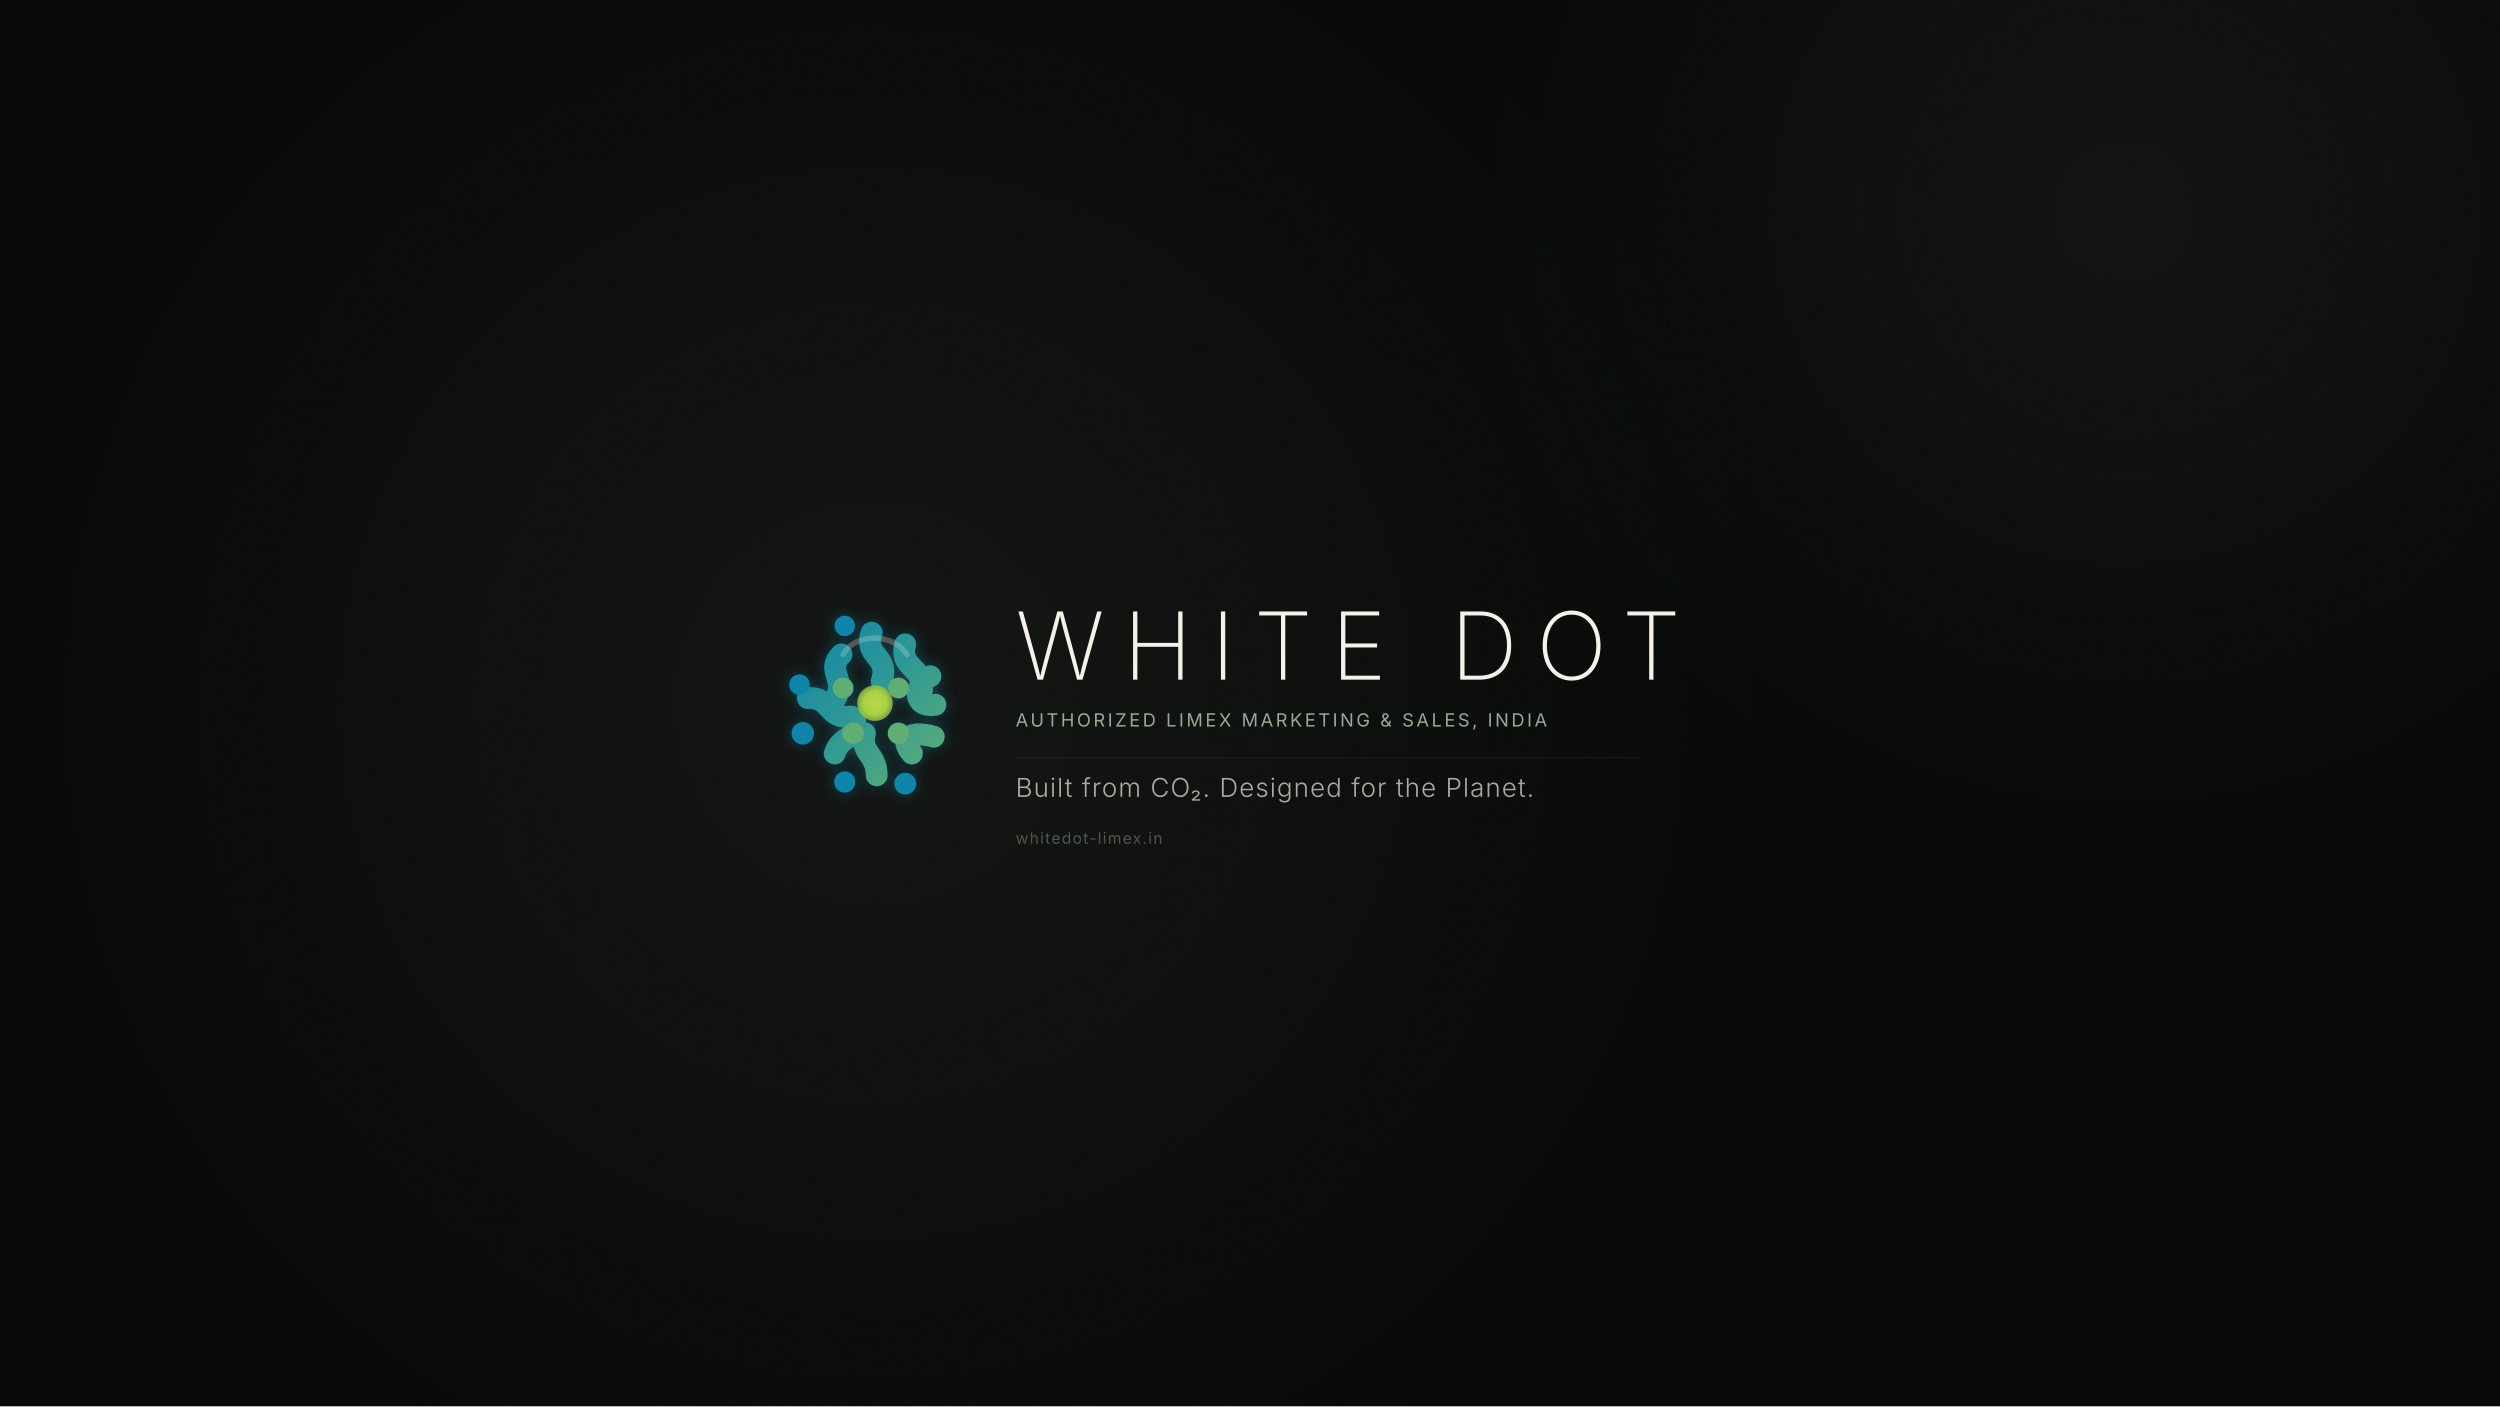
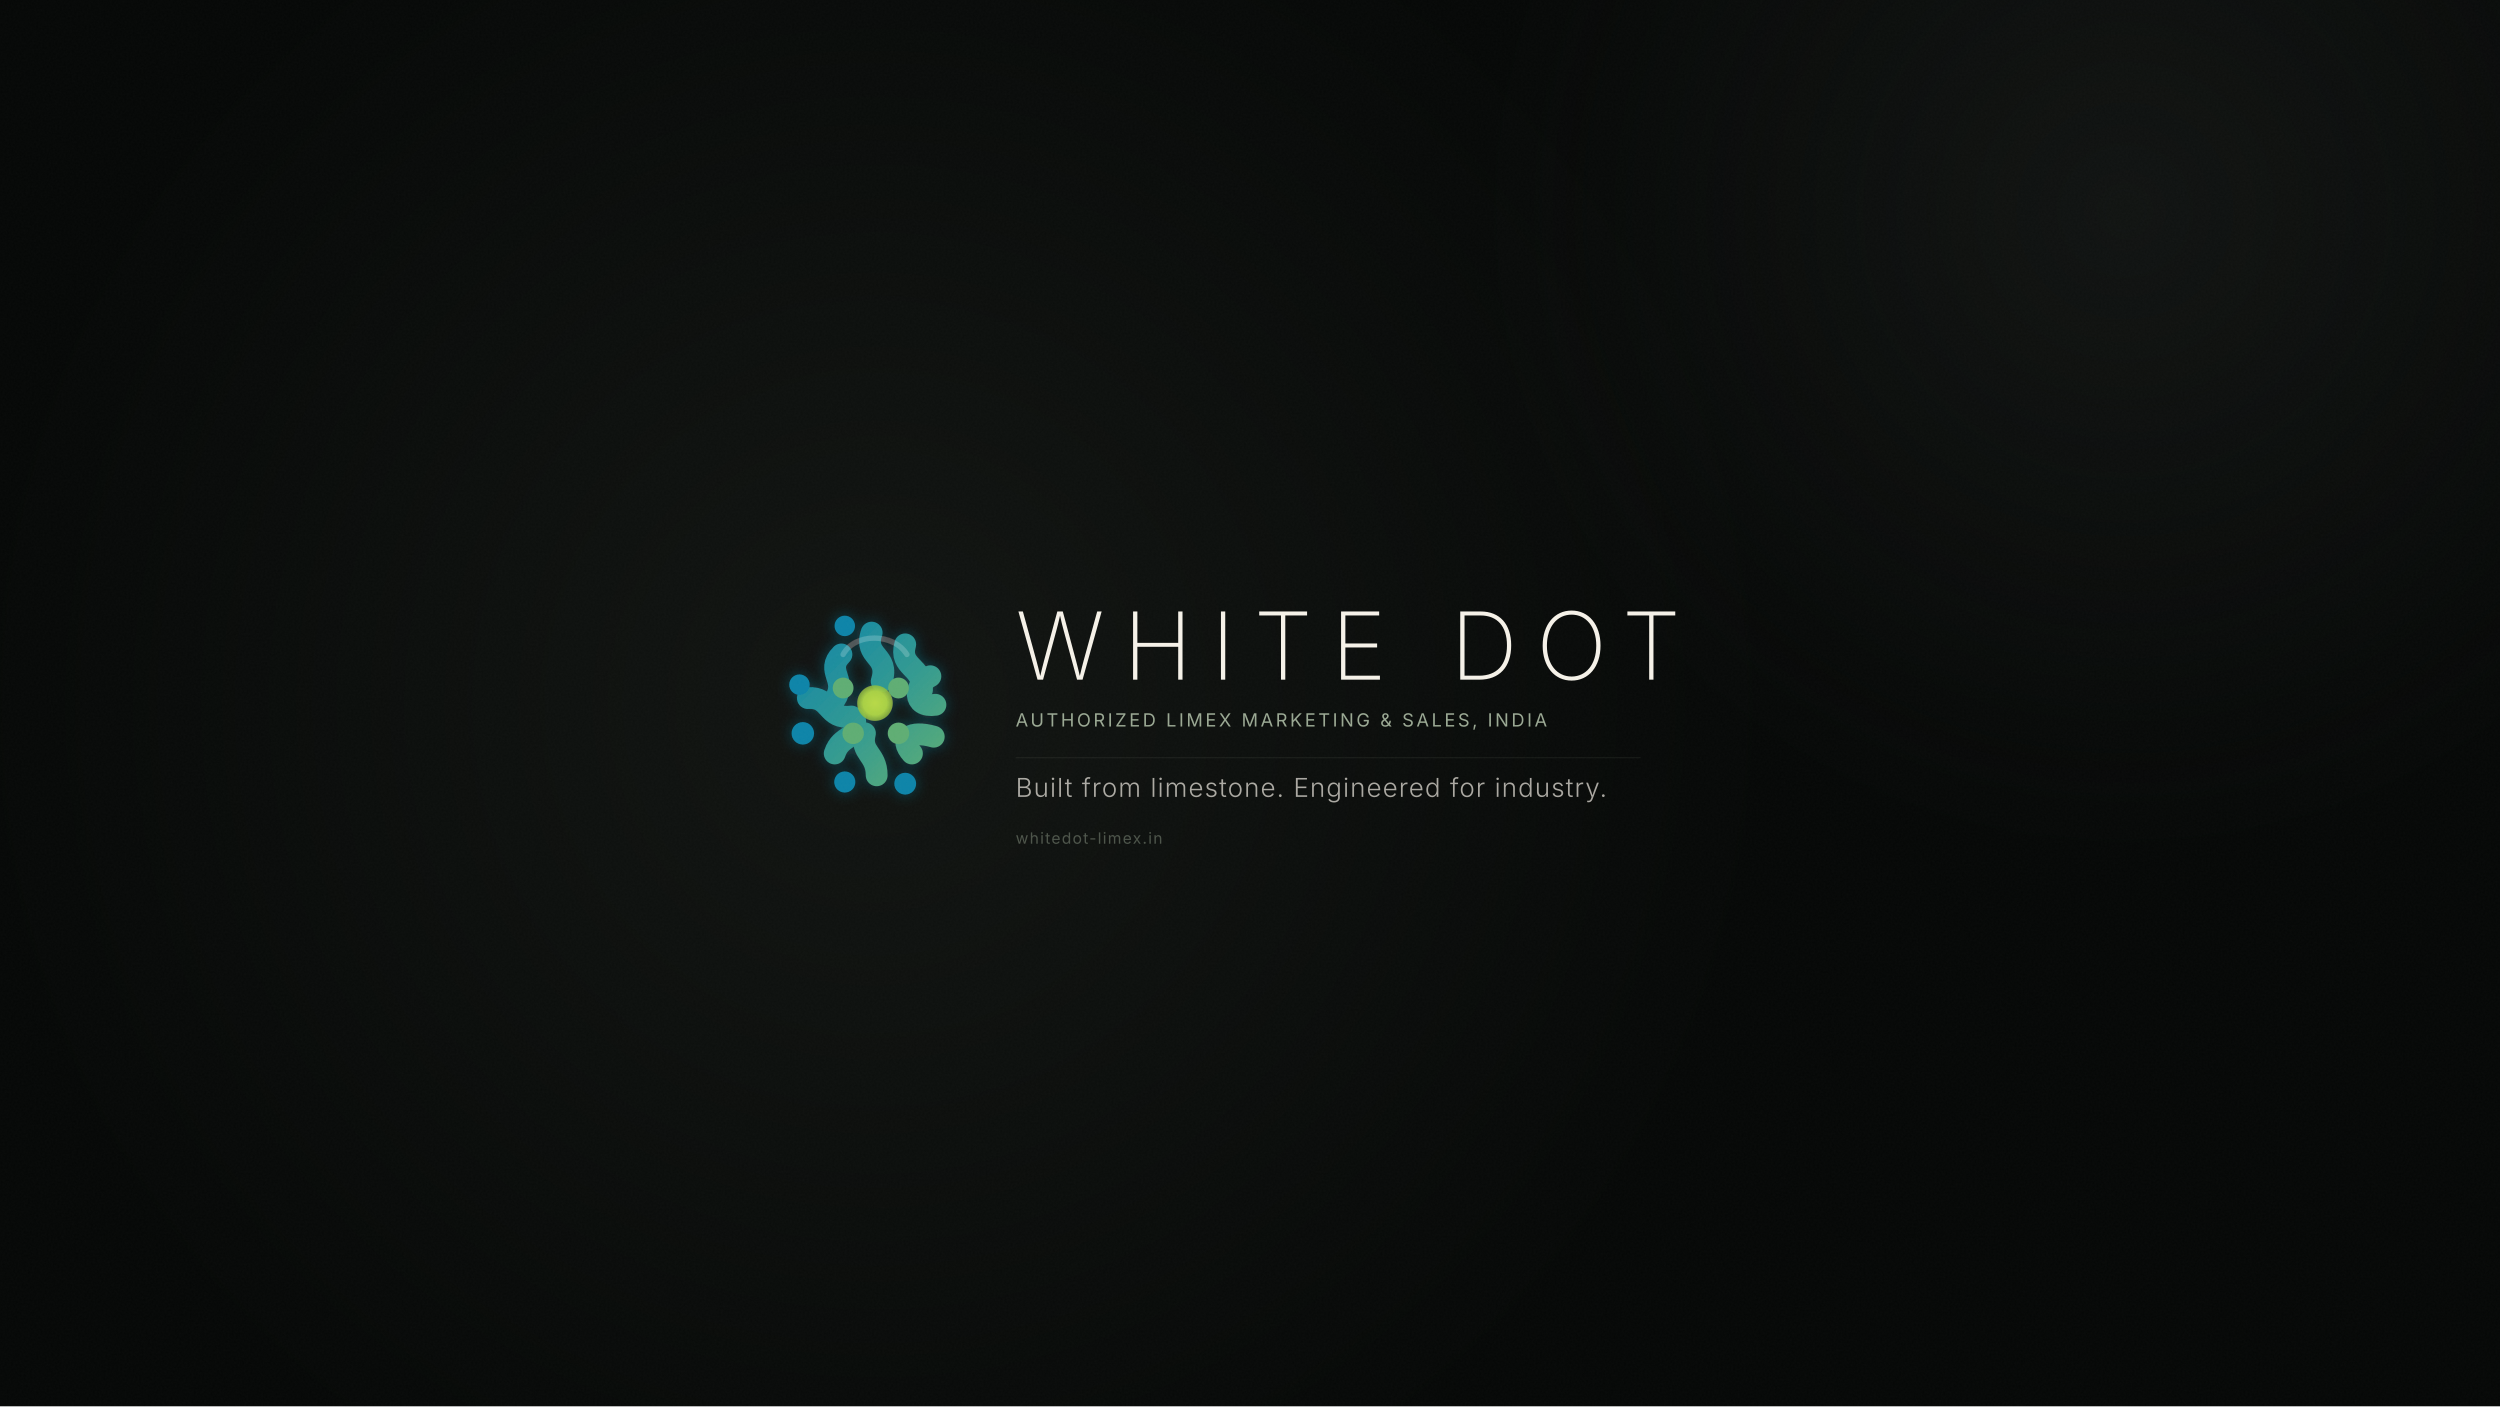
<svg xmlns="http://www.w3.org/2000/svg" width="1920" height="1080" viewBox="0 0 1920 1080">
  <defs>
    <radialGradient id="glowH" gradientUnits="userSpaceOnUse" cx="672" cy="540" r="700">
      <stop offset="0%" stop-color="#9aa893" stop-opacity="0.08" />
      <stop offset="100%" stop-color="#9aa893" stop-opacity="0" />
    </radialGradient>
    <radialGradient id="cornerH" gradientUnits="userSpaceOnUse" cx="1632" cy="162" r="500">
      <stop offset="0%" stop-color="#181b19" stop-opacity="0.6" />
      <stop offset="100%" stop-color="#181b19" stop-opacity="0" />
    </radialGradient>
    <filter id="grainH" x="0" y="0" width="100%" height="100%">
      <feTurbulence type="fractalNoise" baseFrequency="0.62" numOctaves="4" stitchTiles="stitch" result="n" />
      <feColorMatrix in="n" type="matrix" values="0 0 0 0 0.96  0 0 0 0 0.95  0 0 0 0 0.91  0 0 0 0.55 0" />
    </filter>
    <linearGradient id="wdTeal" x1="18" y1="20" x2="106" y2="108" gradientUnits="userSpaceOnUse">
      <stop stop-color="#0E84A8" />
      <stop offset="0.55" stop-color="#339A90" />
      <stop offset="1" stop-color="#5EAD73" />
    </linearGradient>
    <radialGradient id="wdLime" cx="50%" cy="50%" r="54%">
      <stop stop-color="#B7D946" />
      <stop offset="0.62" stop-color="#A8CF45" />
      <stop offset="1" stop-color="#8DBA35" stop-opacity="0.74" />
    </radialGradient>
    <filter id="wdDepth" x="-24%" y="-24%" width="148%" height="148%" color-interpolation-filters="sRGB">
      <feDropShadow dx="0" dy="8" stdDeviation="7" flood-color="#050706" flood-opacity="0.35" />
      <feDropShadow dx="0" dy="0" stdDeviation="4" flood-color="#1588A6" flood-opacity="0.45" />
    </filter>
  </defs>
  <rect width="1920" height="1080" fill="#050706" />
  <rect width="1920" height="1080" fill="url(#cornerH)" />
  <rect width="1920" height="1080" fill="url(#glowH)" />
  <g transform="translate(589.5,457.5) scale(1.289)">
    <g filter="url(#wdDepth)">
      <g fill="none" stroke="url(#wdTeal)" stroke-width="13" stroke-linecap="round" stroke-linejoin="round">
        <path d="M62 22 C57 37 73 35 68 51" />
        <path d="M44 35 C34 45 48 50 40 62" />
        <path d="M24 61 C38 60 35 74 50 72" />
        <path d="M40 94 C44 82 54 87 52 73" />
        <path d="M65 107 C65 94 55 94 58 82" />
        <path d="M86 94 C78 85 85 80 99 84" />
        <path d="M100 65 C86 67 87 53 97 48" />
        <path d="M82 29 C78 43 93 42 92 56" />
      </g>
      <g fill="#0E84A8">
        <circle cx="46" cy="18" r="6.1" />
        <circle cx="19" cy="53" r="6.1" />
        <circle cx="21" cy="82" r="6.7" />
        <circle cx="46" cy="111" r="6.3" />
        <circle cx="82" cy="112" r="6.5" />
      </g>
      <g fill="#5EAD73">
        <circle cx="45" cy="55" r="6.2" />
        <circle cx="78" cy="55" r="6.2" />
        <circle cx="51" cy="82" r="6.4" />
        <circle cx="78" cy="82" r="6.4" />
      </g>
      <circle cx="64" cy="64" r="10.6" fill="url(#wdLime)" />
      <path d="M45 35 C52 22 75 22 83 35" fill="none" stroke="#ffffff" stroke-width="3.2" stroke-linecap="round" opacity="0.2" />
    </g>
  </g>
  <g font-family="Inter, 'Helvetica Neue', Arial, sans-serif">
    <text x="780" y="522" fill="#f5f1e8" font-size="72" font-weight="200" letter-spacing="14.4">WHITE DOT</text>
    <text x="780" y="558" fill="#9aa893" font-size="14" font-weight="400" letter-spacing="1.96">AUTHORIZED LIMEX MARKETING &amp; SALES, INDIA</text>
    <line x1="780" y1="582" x2="1260" y2="582" stroke="#9aa893" stroke-opacity="0.18" stroke-width="0.5" />
-     <text x="780" y="612" fill="#f5f1e8" fill-opacity="0.68" font-size="20" font-weight="300" letter-spacing="0.8">Built from CO₂. Designed for the Planet.</text>
+     <text x="780" y="612" fill="#f5f1e8" fill-opacity="0.68" font-size="20" font-weight="300" letter-spacing="0.8">Built from limestone. Engineered for industry.</text>
    <text x="780" y="648" fill="#9aa893" fill-opacity="0.45" font-size="12" font-weight="400" letter-spacing="0.96">whitedot-limex.in</text>
  </g>
  <rect width="1920" height="1080" filter="url(#grainH)" opacity="0.04" />
</svg>
